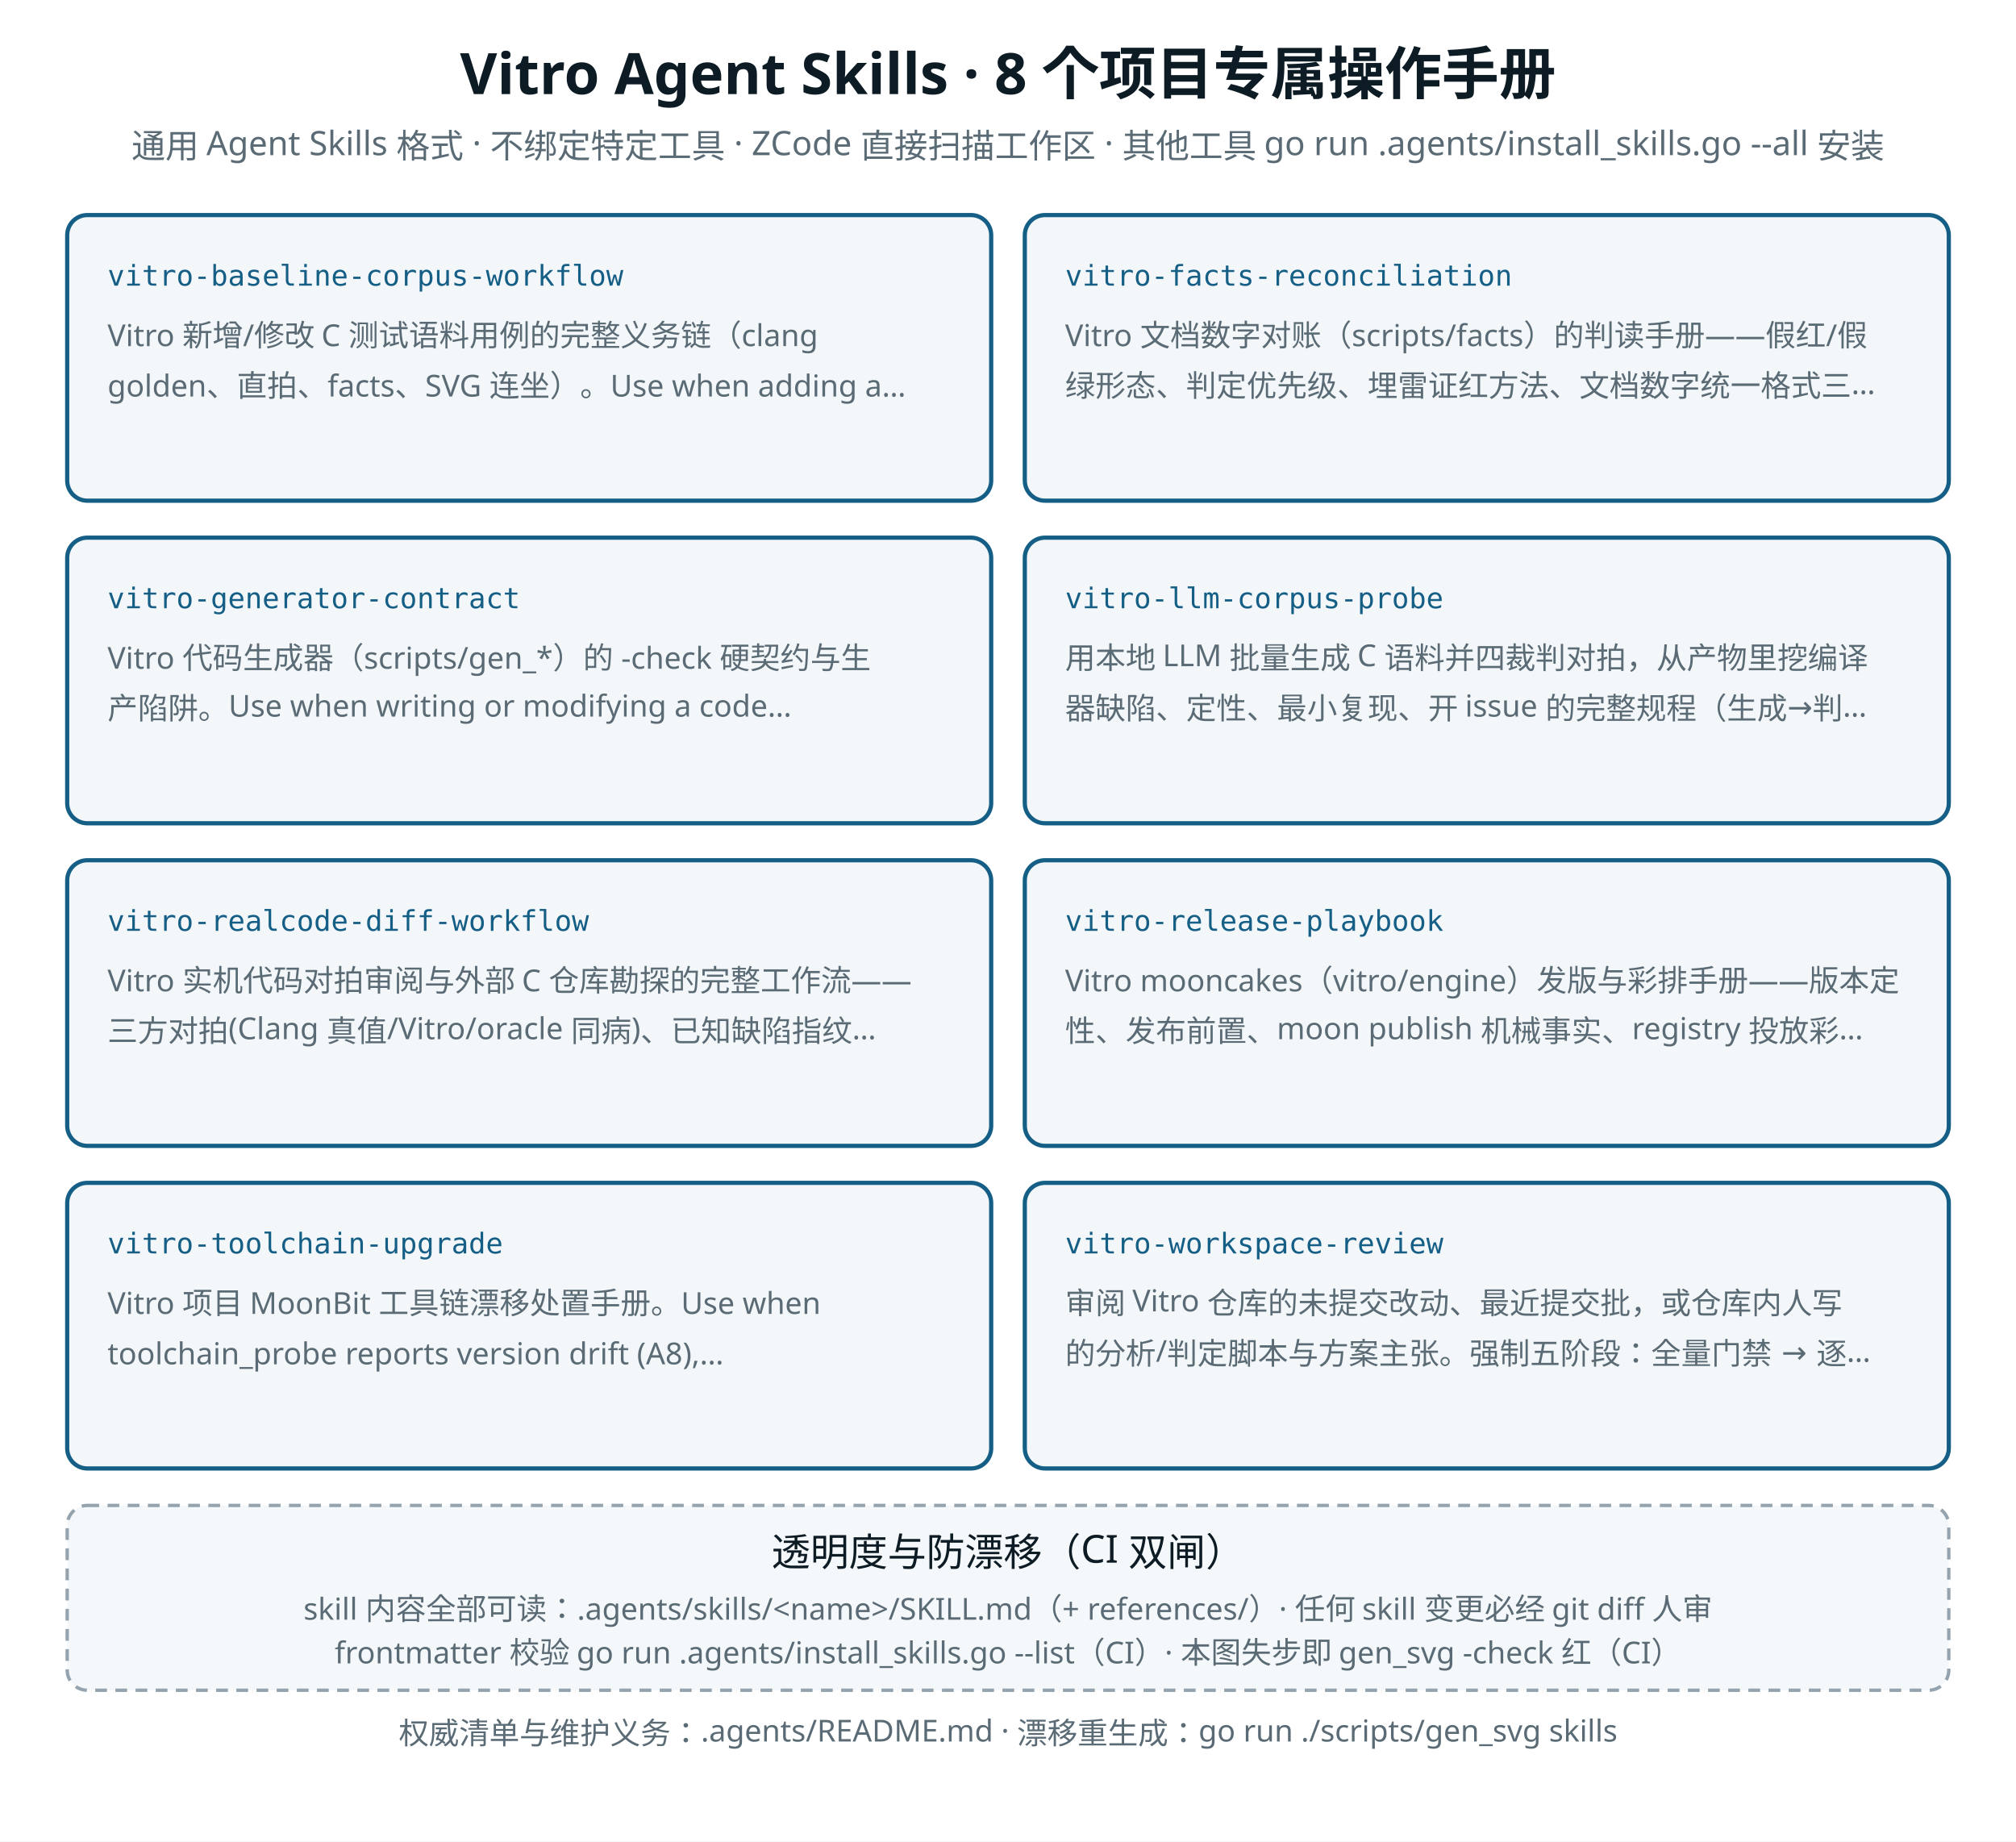
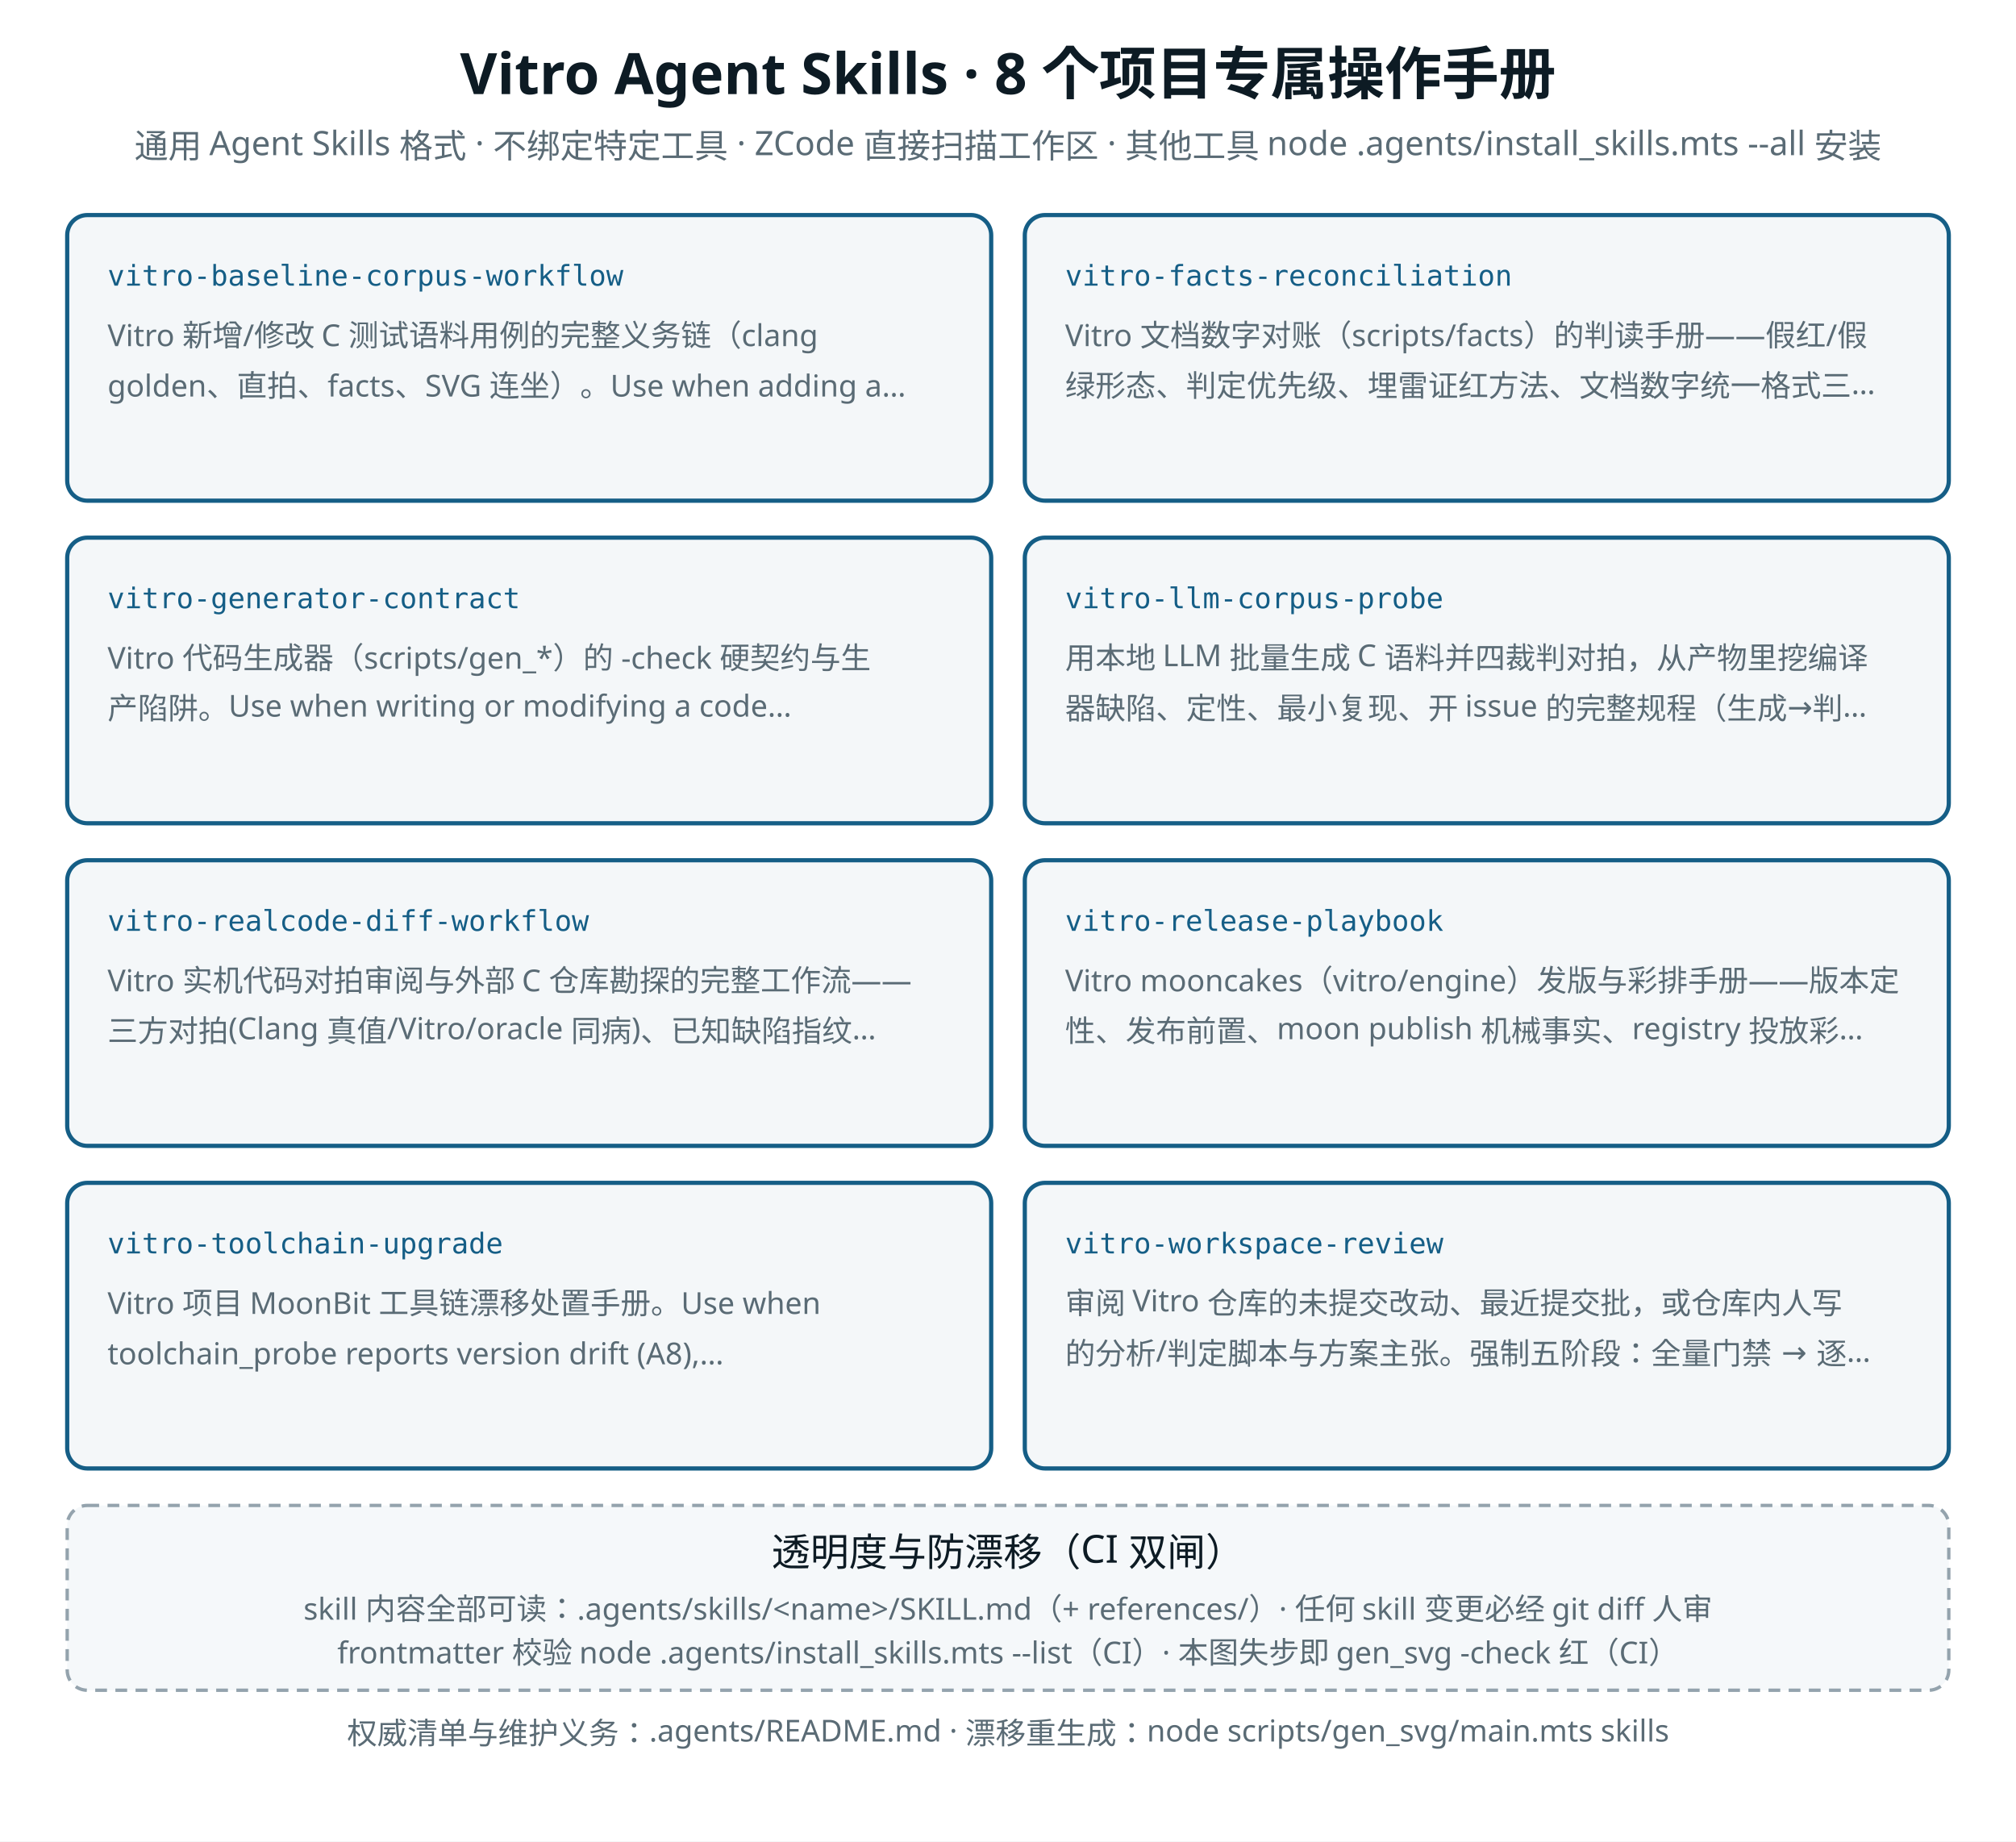
<svg xmlns="http://www.w3.org/2000/svg" viewBox="0 0 1200 1096" role="img" aria-label="vitro Agent Skills 全景">
  <style>
    .bg     { fill: #FFFFFF; }
    .core   { fill: #155E86; fill-opacity: .07; stroke: #155E86; stroke-width: 3; }
    .card   { fill: #155E86; fill-opacity: .05; stroke: #155E86; stroke-width: 2.5; }
    .cons   { fill: none; stroke: #94A3AD; stroke-width: 2; }
    .warn   { fill: #155E86; fill-opacity: .04; stroke: #94A3AD; stroke-width: 2; stroke-dasharray: 7 5; }
    .plan   { fill: none; stroke: #94A3AD; stroke-width: 1.8; stroke-dasharray: 5 4; }
    .line   { stroke: #94A3AD; stroke-width: 3; fill: none; }
    .edge   { stroke: #94A3AD; stroke-width: 2.5; fill: none; }
    .ahf    { fill: #94A3AD; stroke: none; }
    .tn     { font-family: "Consolas","Cascadia Mono",monospace; font-size: 17px; fill: #155E86; stroke: none; }
    .zone   { fill: #155E86; fill-opacity: .028; stroke: #155E86; stroke-width: 1.6; }
    .tt     { font-family: "Segoe UI","Microsoft YaHei",sans-serif; font-size: 34px; font-weight: 600; fill: #0D1B24; stroke: none; }
    .t      { font-family: "Segoe UI","Microsoft YaHei",sans-serif; font-size: 23px; fill: #0D1B24; stroke: none; }
    .ts     { font-family: "Consolas","Cascadia Mono",monospace; font-size: 21px; fill: #155E86; stroke: none; }
    .tm     { font-family: "Segoe UI","Microsoft YaHei",sans-serif; font-size: 20px; fill: #5A6B75; stroke: none; }
    .tc     { font-family: "Segoe UI","Microsoft YaHei",sans-serif; font-size: 18px; fill: #5A6B75; stroke: none; }
    @media (prefers-color-scheme: dark) {
      .bg   { fill: #0D1B24; }
      .core { stroke: #4FB3E8; fill: #4FB3E8; fill-opacity: .1; }
      .card { stroke: #4FB3E8; fill: #4FB3E8; fill-opacity: .07; }
      .zone { stroke: #4FB3E8; fill: #4FB3E8; fill-opacity: .05; }
      .cons, .warn, .plan { stroke: #5A6B75; }
      .line, .edge { stroke: #5A6B75; }
      .ahf  { fill: #5A6B75; }
      .tt, .t { fill: #E9F1F7; }
      .ts, .tn { fill: #4FB3E8; }
      .tm, .tc { fill: #94A3AD; }
    }
  </style>
  <rect class="bg" width="1200" height="1096" />
  <text class="tt" x="600" y="56" text-anchor="middle">Vitro Agent Skills · 8 个项目专属操作手册</text>
-   <text class="tm" x="600" y="94" text-anchor="middle">通用 Agent Skills 格式 · 不绑定特定工具 · ZCode 直接扫描工作区 · 其他工具 go run .agents/install_skills.go --all 安装</text>
+   <text class="tm" x="600" y="94" text-anchor="middle">通用 Agent Skills 格式 · 不绑定特定工具 · ZCode 直接扫描工作区 · 其他工具 node .agents/install_skills.mts --all 安装</text>
  <rect class="card" x="40" y="128" width="550" height="170" rx="12" />
  <text class="tn" x="64" y="170" text-anchor="start">vitro-baseline-corpus-workflow</text>
  <text class="tc" x="64" y="206" text-anchor="start">Vitro 新增/修改 C 测试语料用例的完整义务链（clang</text>
  <text class="tc" x="64" y="236" text-anchor="start">golden、直拍、facts、SVG 连坐）。Use when adding a…</text>
  <rect class="card" x="610" y="128" width="550" height="170" rx="12" />
  <text class="tn" x="634" y="170" text-anchor="start">vitro-facts-reconciliation</text>
  <text class="tc" x="634" y="206" text-anchor="start">Vitro 文档数字对账（scripts/facts）的判读手册——假红/假</text>
  <text class="tc" x="634" y="236" text-anchor="start">绿形态、判定优先级、埋雷证红方法、文档数字统一格式三…</text>
  <rect class="card" x="40" y="320" width="550" height="170" rx="12" />
  <text class="tn" x="64" y="362" text-anchor="start">vitro-generator-contract</text>
  <text class="tc" x="64" y="398" text-anchor="start">Vitro 代码生成器（scripts/gen_*）的 -check 硬契约与生</text>
  <text class="tc" x="64" y="428" text-anchor="start">产陷阱。Use when writing or modifying a code…</text>
  <rect class="card" x="610" y="320" width="550" height="170" rx="12" />
  <text class="tn" x="634" y="362" text-anchor="start">vitro-llm-corpus-probe</text>
  <text class="tc" x="634" y="398" text-anchor="start">用本地 LLM 批量生成 C 语料并四裁判对拍，从产物里挖编译</text>
  <text class="tc" x="634" y="428" text-anchor="start">器缺陷、定性、最小复现、开 issue 的完整规程（生成→判…</text>
  <rect class="card" x="40" y="512" width="550" height="170" rx="12" />
  <text class="tn" x="64" y="554" text-anchor="start">vitro-realcode-diff-workflow</text>
  <text class="tc" x="64" y="590" text-anchor="start">Vitro 实机代码对拍审阅与外部 C 仓库勘探的完整工作流——</text>
  <text class="tc" x="64" y="620" text-anchor="start">三方对拍(Clang 真值/Vitro/oracle 同病)、已知缺陷指纹…</text>
  <rect class="card" x="610" y="512" width="550" height="170" rx="12" />
  <text class="tn" x="634" y="554" text-anchor="start">vitro-release-playbook</text>
  <text class="tc" x="634" y="590" text-anchor="start">Vitro mooncakes（vitro/engine）发版与彩排手册——版本定</text>
  <text class="tc" x="634" y="620" text-anchor="start">性、发布前置、moon publish 机械事实、registry 投放彩…</text>
  <rect class="card" x="40" y="704" width="550" height="170" rx="12" />
  <text class="tn" x="64" y="746" text-anchor="start">vitro-toolchain-upgrade</text>
  <text class="tc" x="64" y="782" text-anchor="start">Vitro 项目 MoonBit 工具链漂移处置手册。Use when</text>
  <text class="tc" x="64" y="812" text-anchor="start">toolchain_probe reports version drift (A8),…</text>
  <rect class="card" x="610" y="704" width="550" height="170" rx="12" />
  <text class="tn" x="634" y="746" text-anchor="start">vitro-workspace-review</text>
  <text class="tc" x="634" y="782" text-anchor="start">审阅 Vitro 仓库的未提交改动、最近提交批，或仓库内人写</text>
  <text class="tc" x="634" y="812" text-anchor="start">的分析/判定脚本与方案主张。强制五阶段：全量门禁 → 逐…</text>
  <rect class="warn" x="40" y="896" width="1120" height="110" rx="12" />
  <text class="t" x="600" y="932" text-anchor="middle">透明度与防漂移（CI 双闸）</text>
  <text class="tc" x="600" y="964" text-anchor="middle">skill 内容全部可读：.agents/skills/&lt;name&gt;/SKILL.md（+ references/）· 任何 skill 变更必经 git diff 人审</text>
-   <text class="tc" x="600" y="990" text-anchor="middle">frontmatter 校验 go run .agents/install_skills.go --list（CI）· 本图失步即 gen_svg -check 红（CI）</text>
-   <text class="tc" x="600" y="1038" text-anchor="middle">权威清单与维护义务：.agents/README.md · 漂移重生成：go run ./scripts/gen_svg skills</text>
+   <text class="tc" x="600" y="990" text-anchor="middle">frontmatter 校验 node .agents/install_skills.mts --list（CI）· 本图失步即 gen_svg -check 红（CI）</text>
+   <text class="tc" x="600" y="1038" text-anchor="middle">权威清单与维护义务：.agents/README.md · 漂移重生成：node scripts/gen_svg/main.mts skills</text>
</svg>
